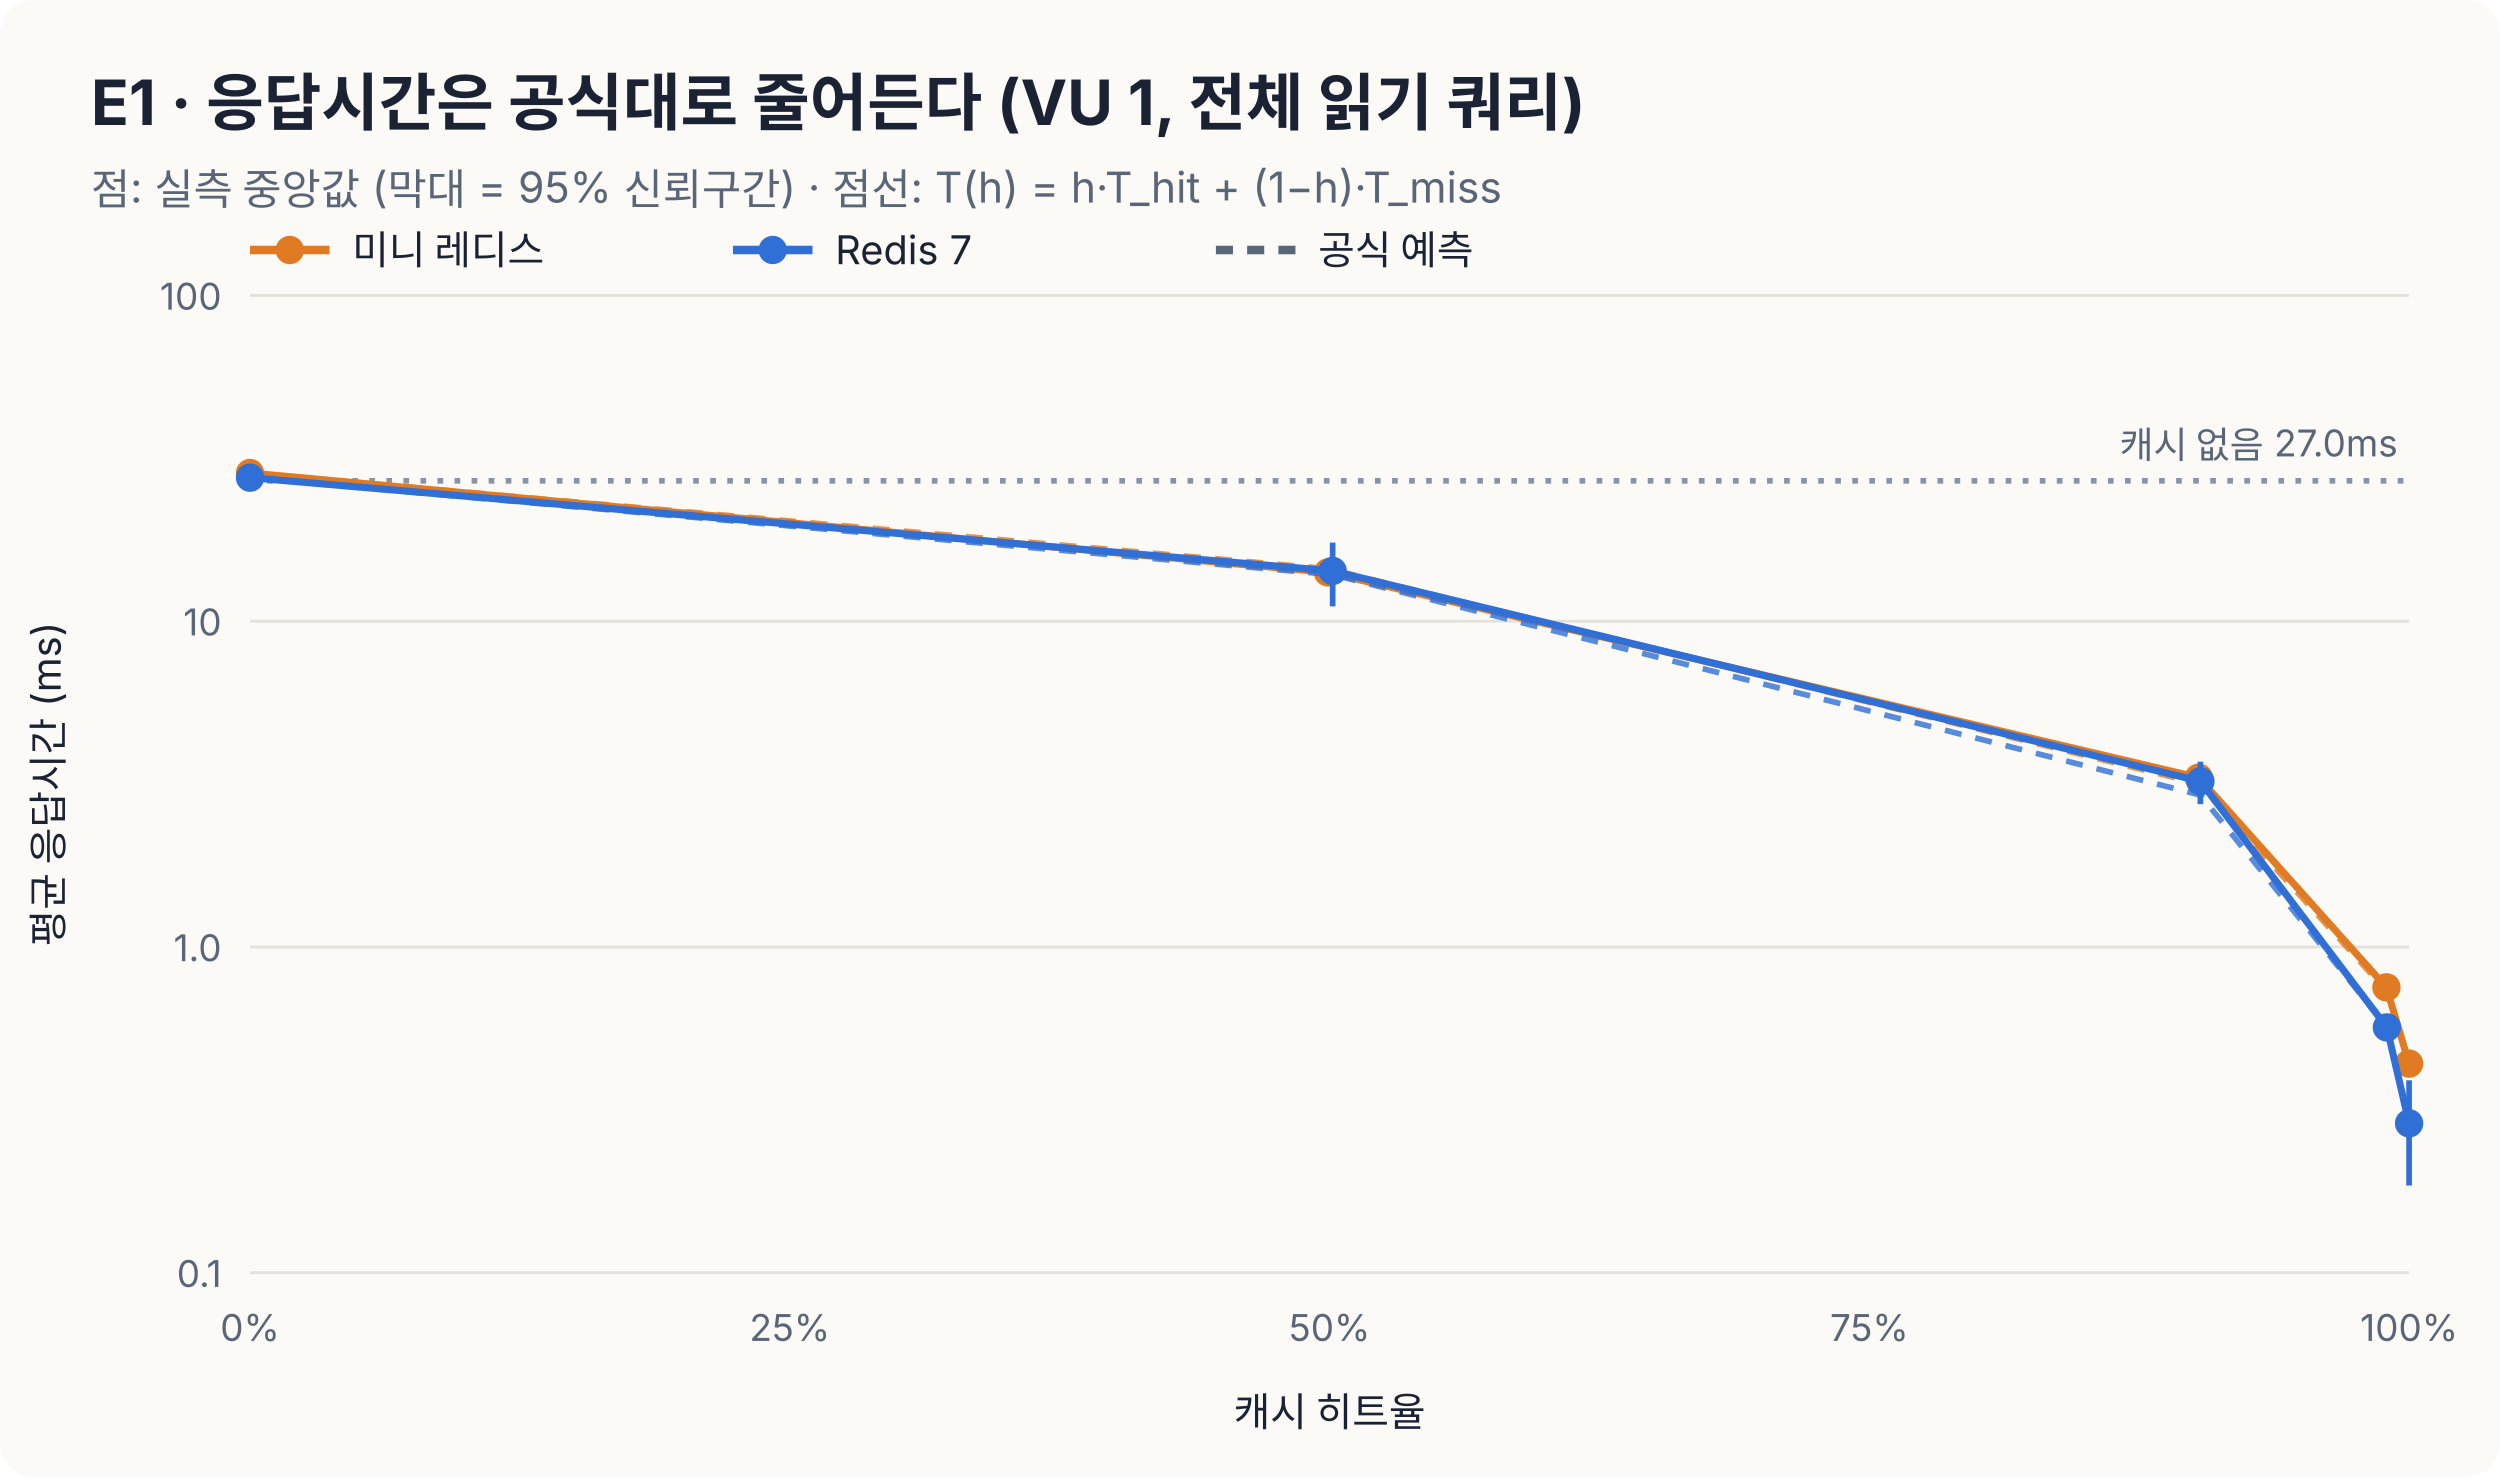
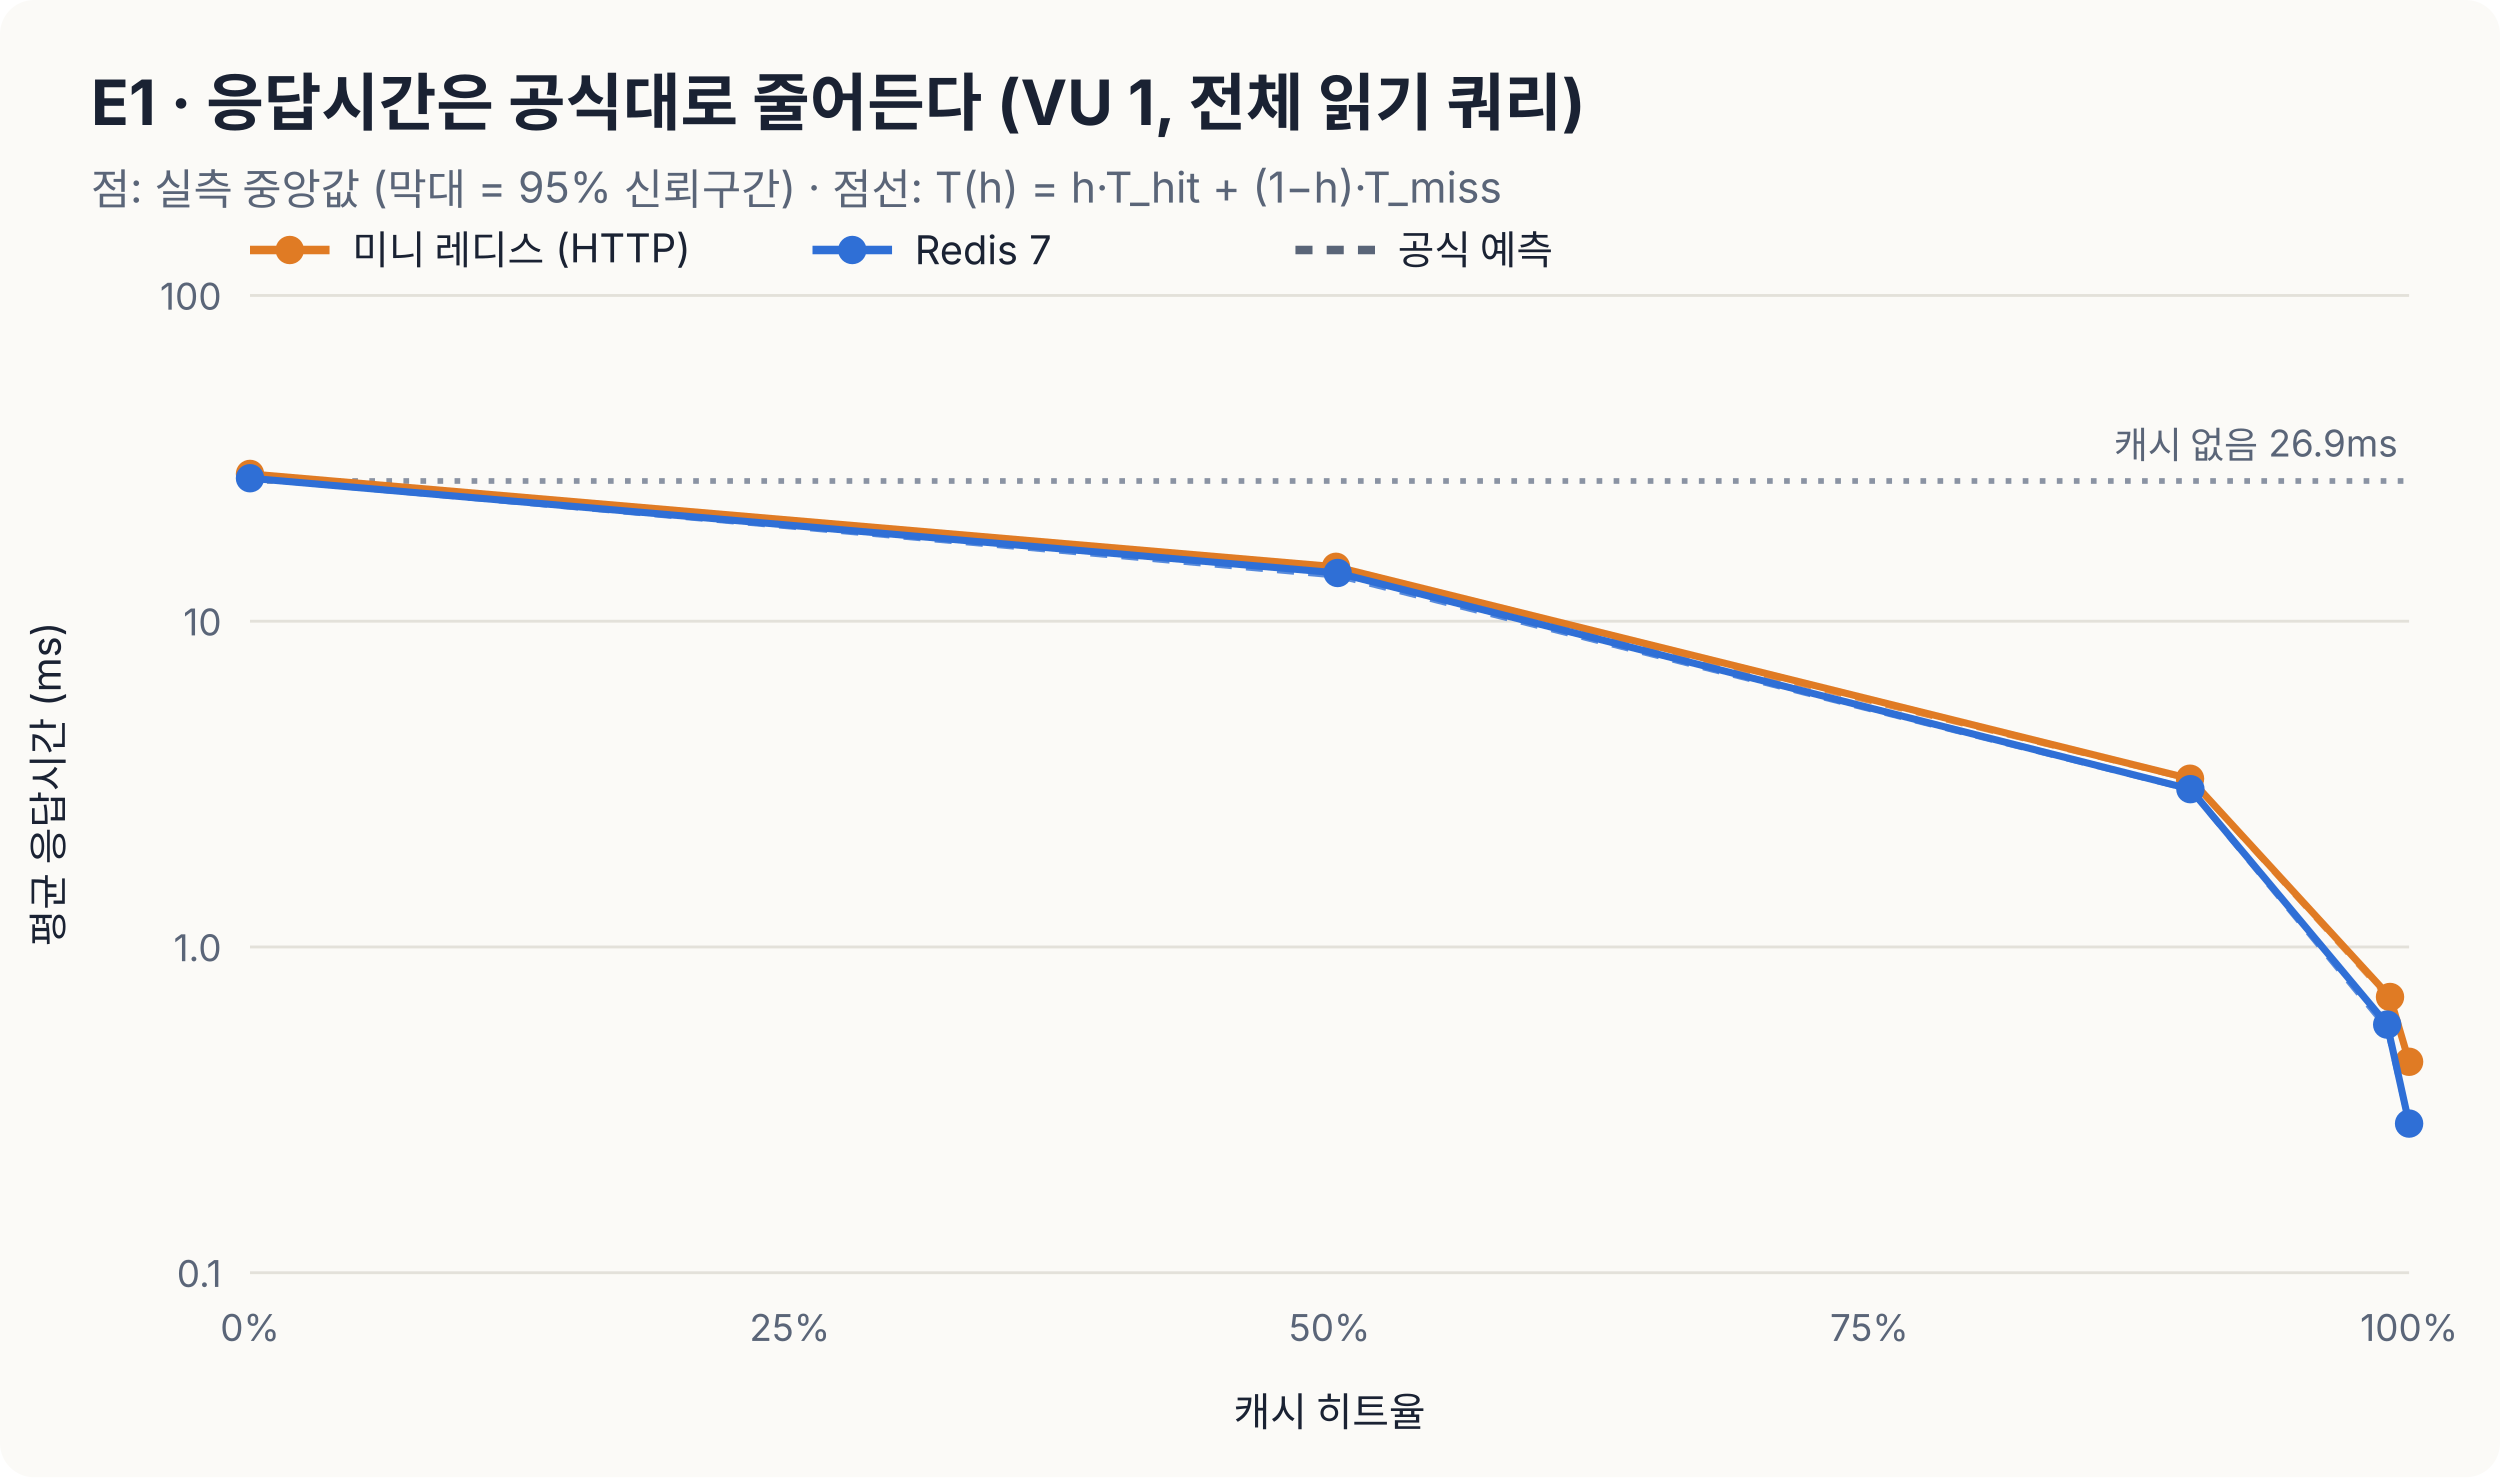
<svg xmlns="http://www.w3.org/2000/svg" viewBox="0 0 880 520" width="880" height="520" font-family="-apple-system, 'Segoe UI', 'Malgun Gothic', 'Apple SD Gothic Neo', sans-serif">
  <rect width="880" height="520" fill="#FBFAF7" rx="12" />
  <text x="32" y="44" font-size="22" font-weight="700" fill="#1A2233">E1 · 응답시간은 공식대로 줄어든다 (VU 1, 전체 읽기 쿼리)</text>
  <text x="32" y="72" font-size="15" fill="#5A6578">점: 실측 중앙값 (막대 = 95% 신뢰구간) · 점선: T(h) = h·T_hit + (1−h)·T_miss</text>
  <line x1="88" y1="448" x2="848" y2="448" stroke="#E3E1DA" />
  <text x="78" y="453" font-size="13" fill="#5A6578" text-anchor="end">0.1</text>
  <line x1="88" y1="333.333" x2="848" y2="333.333" stroke="#E3E1DA" />
  <text x="78" y="338.333" font-size="13" fill="#5A6578" text-anchor="end">1.0</text>
  <line x1="88" y1="218.667" x2="848" y2="218.667" stroke="#E3E1DA" />
  <text x="78" y="223.667" font-size="13" fill="#5A6578" text-anchor="end">10</text>
  <line x1="88" y1="104" x2="848" y2="104" stroke="#E3E1DA" />
  <text x="78" y="109" font-size="13" fill="#5A6578" text-anchor="end">100</text>
  <text x="88" y="472" font-size="13" fill="#5A6578" text-anchor="middle">0%</text>
  <text x="278" y="472" font-size="13" fill="#5A6578" text-anchor="middle">25%</text>
  <text x="468" y="472" font-size="13" fill="#5A6578" text-anchor="middle">50%</text>
  <text x="658" y="472" font-size="13" fill="#5A6578" text-anchor="middle">75%</text>
  <text x="848" y="472" font-size="13" fill="#5A6578" text-anchor="middle">100%</text>
  <text x="468" y="502" font-size="14" fill="#1A2233" text-anchor="middle">캐시 히트율</text>
  <text x="22" y="276" font-size="14" fill="#1A2233" text-anchor="middle" transform="rotate(-90 22 276)">평균 응답시간 (ms)</text>
-   <line x1="88" y1="169.254" x2="848" y2="169.254" stroke="#8A93A3" stroke-width="2" stroke-dasharray="2 4" />
-   <text x="844" y="161.254" font-size="13" fill="#5A6578" text-anchor="end">캐시 없음 27.0ms</text>
-   <polyline fill="none" stroke="#E07B24" stroke-width="2" stroke-dasharray="6 5" opacity="0.8" points="88,166.498 467.43,200.184 773.949,275.825 840.018,348.781 848,374.387" />
-   <polyline fill="none" stroke="#E07B24" stroke-width="2.5" points="88,166.498 467.43,201.483 773.949,273.73 840.018,347.548 848,374.387" />
-   <line x1="88" y1="167.883" x2="88" y2="165.151" stroke="#E07B24" stroke-width="2" />
-   <circle cx="88" cy="166.498" r="5" fill="#E07B24" />
-   <line x1="467.43" y1="204.322" x2="467.43" y2="198.797" stroke="#E07B24" stroke-width="2" />
-   <circle cx="467.43" cy="201.483" r="5" fill="#E07B24" />
-   <line x1="773.949" y1="277.972" x2="773.949" y2="269.821" stroke="#E07B24" stroke-width="2" />
-   <circle cx="773.949" cy="273.73" r="5" fill="#E07B24" />
-   <line x1="840.018" y1="349.579" x2="840.018" y2="345.596" stroke="#E07B24" stroke-width="2" />
-   <circle cx="840.018" cy="347.548" r="5" fill="#E07B24" />
-   <line x1="848" y1="377.605" x2="848" y2="371.365" stroke="#E07B24" stroke-width="2" />
-   <circle cx="848" cy="374.387" r="5" fill="#E07B24" />
-   <polyline fill="none" stroke="#2F6FD6" stroke-width="2" stroke-dasharray="6 5" opacity="0.8" points="88,168.136 469.098,202.279 774.54,279.868 840.177,361.46 848,395.413" />
-   <polyline fill="none" stroke="#2F6FD6" stroke-width="2.5" points="88,168.136 469.098,200.966 774.54,275.027 840.177,361.646 848,395.413" />
-   <line x1="88" y1="170.051" x2="88" y2="166.292" stroke="#2F6FD6" stroke-width="2" />
-   <circle cx="88" cy="168.136" r="5" fill="#2F6FD6" />
-   <line x1="469.098" y1="213.448" x2="469.098" y2="190.994" stroke="#2F6FD6" stroke-width="2" />
-   <circle cx="469.098" cy="200.966" r="5" fill="#2F6FD6" />
-   <line x1="774.54" y1="283.064" x2="774.54" y2="268.109" stroke="#2F6FD6" stroke-width="2" />
-   <circle cx="774.54" cy="275.027" r="5" fill="#2F6FD6" />
-   <line x1="840.177" y1="363.168" x2="840.177" y2="360.169" stroke="#2F6FD6" stroke-width="2" />
-   <circle cx="840.177" cy="361.646" r="5" fill="#2F6FD6" />
-   <line x1="848" y1="417.301" x2="848" y2="380.259" stroke="#2F6FD6" stroke-width="2" />
-   <circle cx="848" cy="395.413" r="5" fill="#2F6FD6" />
+   <line x1="88" y1="169.307" x2="848" y2="169.307" stroke="#8A93A3" stroke-width="2" stroke-dasharray="2 4" />
+   <text x="844" y="161.307" font-size="13" fill="#5A6578" text-anchor="end">캐시 없음 26.9ms</text>
+   <polyline fill="none" stroke="#E07B24" stroke-width="2" stroke-dasharray="6 5" opacity="0.8" points="88,166.819 470.264,200.85 770.882,274.282 841.283,351.768 848,373.746" />
+   <polyline fill="none" stroke="#E07B24" stroke-width="2.5" points="88,166.819 470.264,199.51 770.882,274.105 841.283,350.936 848,373.746" />
+   <line x1="88" y1="167.892" x2="88" y2="165.768" stroke="#E07B24" stroke-width="2" />
+   <circle cx="88" cy="166.819" r="5" fill="#E07B24" />
+   <line x1="470.264" y1="201.693" x2="470.264" y2="197.418" stroke="#E07B24" stroke-width="2" />
+   <circle cx="470.264" cy="199.51" r="5" fill="#E07B24" />
+   <line x1="770.882" y1="275.649" x2="770.882" y2="272.609" stroke="#E07B24" stroke-width="2" />
+   <circle cx="770.882" cy="274.105" r="5" fill="#E07B24" />
+   <line x1="841.283" y1="354.34" x2="841.283" y2="347.75" stroke="#E07B24" stroke-width="2" />
+   <circle cx="841.283" cy="350.936" r="5" fill="#E07B24" />
+   <line x1="848" y1="374.816" x2="848" y2="372.699" stroke="#E07B24" stroke-width="2" />
+   <circle cx="848" cy="373.746" r="5" fill="#E07B24" />
+   <polyline fill="none" stroke="#2F6FD6" stroke-width="2" stroke-dasharray="6 5" opacity="0.8" points="88,168.338 470.853,202.706 771.021,277.953 840.29,361.964 848,395.502" />
+   <polyline fill="none" stroke="#2F6FD6" stroke-width="2.5" points="88,168.338 470.853,201.692 771.021,277.785 840.29,360.653 848,395.502" />
+   <line x1="88" y1="169.247" x2="88" y2="167.445" stroke="#2F6FD6" stroke-width="2" />
+   <circle cx="88" cy="168.338" r="5" fill="#2F6FD6" />
+   <line x1="470.853" y1="204.396" x2="470.853" y2="199.128" stroke="#2F6FD6" stroke-width="2" />
+   <circle cx="470.853" cy="201.692" r="5" fill="#2F6FD6" />
+   <line x1="771.021" y1="280.468" x2="771.021" y2="275.24" stroke="#2F6FD6" stroke-width="2" />
+   <circle cx="771.021" cy="277.785" r="5" fill="#2F6FD6" />
+   <line x1="840.29" y1="363.006" x2="840.29" y2="358.407" stroke="#2F6FD6" stroke-width="2" />
+   <circle cx="840.29" cy="360.653" r="5" fill="#2F6FD6" />
+   <line x1="848" y1="397.803" x2="848" y2="393.304" stroke="#2F6FD6" stroke-width="2" />
+   <circle cx="848" cy="395.502" r="5" fill="#2F6FD6" />
  <line x1="88" y1="88" x2="116" y2="88" stroke="#E07B24" stroke-width="3" />
  <circle cx="102" cy="88" r="5" fill="#E07B24" />
-   <text x="124" y="93" font-size="14" fill="#1A2233">미니 레디스</text>
-   <line x1="258" y1="88" x2="286" y2="88" stroke="#2F6FD6" stroke-width="3" />
-   <circle cx="272" cy="88" r="5" fill="#2F6FD6" />
-   <text x="294" y="93" font-size="14" fill="#1A2233">Redis 7</text>
-   <line x1="428" y1="88" x2="456" y2="88" stroke="#5A6578" stroke-width="3" stroke-dasharray="6 5" />
-   <text x="464" y="93" font-size="14" fill="#1A2233">공식 예측</text>
+   <text x="124" y="93" font-size="14" fill="#1A2233">미니 레디스 (HTTP)</text>
+   <line x1="286" y1="88" x2="314" y2="88" stroke="#2F6FD6" stroke-width="3" />
+   <circle cx="300" cy="88" r="5" fill="#2F6FD6" />
+   <text x="322" y="93" font-size="14" fill="#1A2233">Redis 7</text>
+   <line x1="456" y1="88" x2="484" y2="88" stroke="#5A6578" stroke-width="3" stroke-dasharray="6 5" />
+   <text x="492" y="93" font-size="14" fill="#1A2233">공식 예측</text>
</svg>
